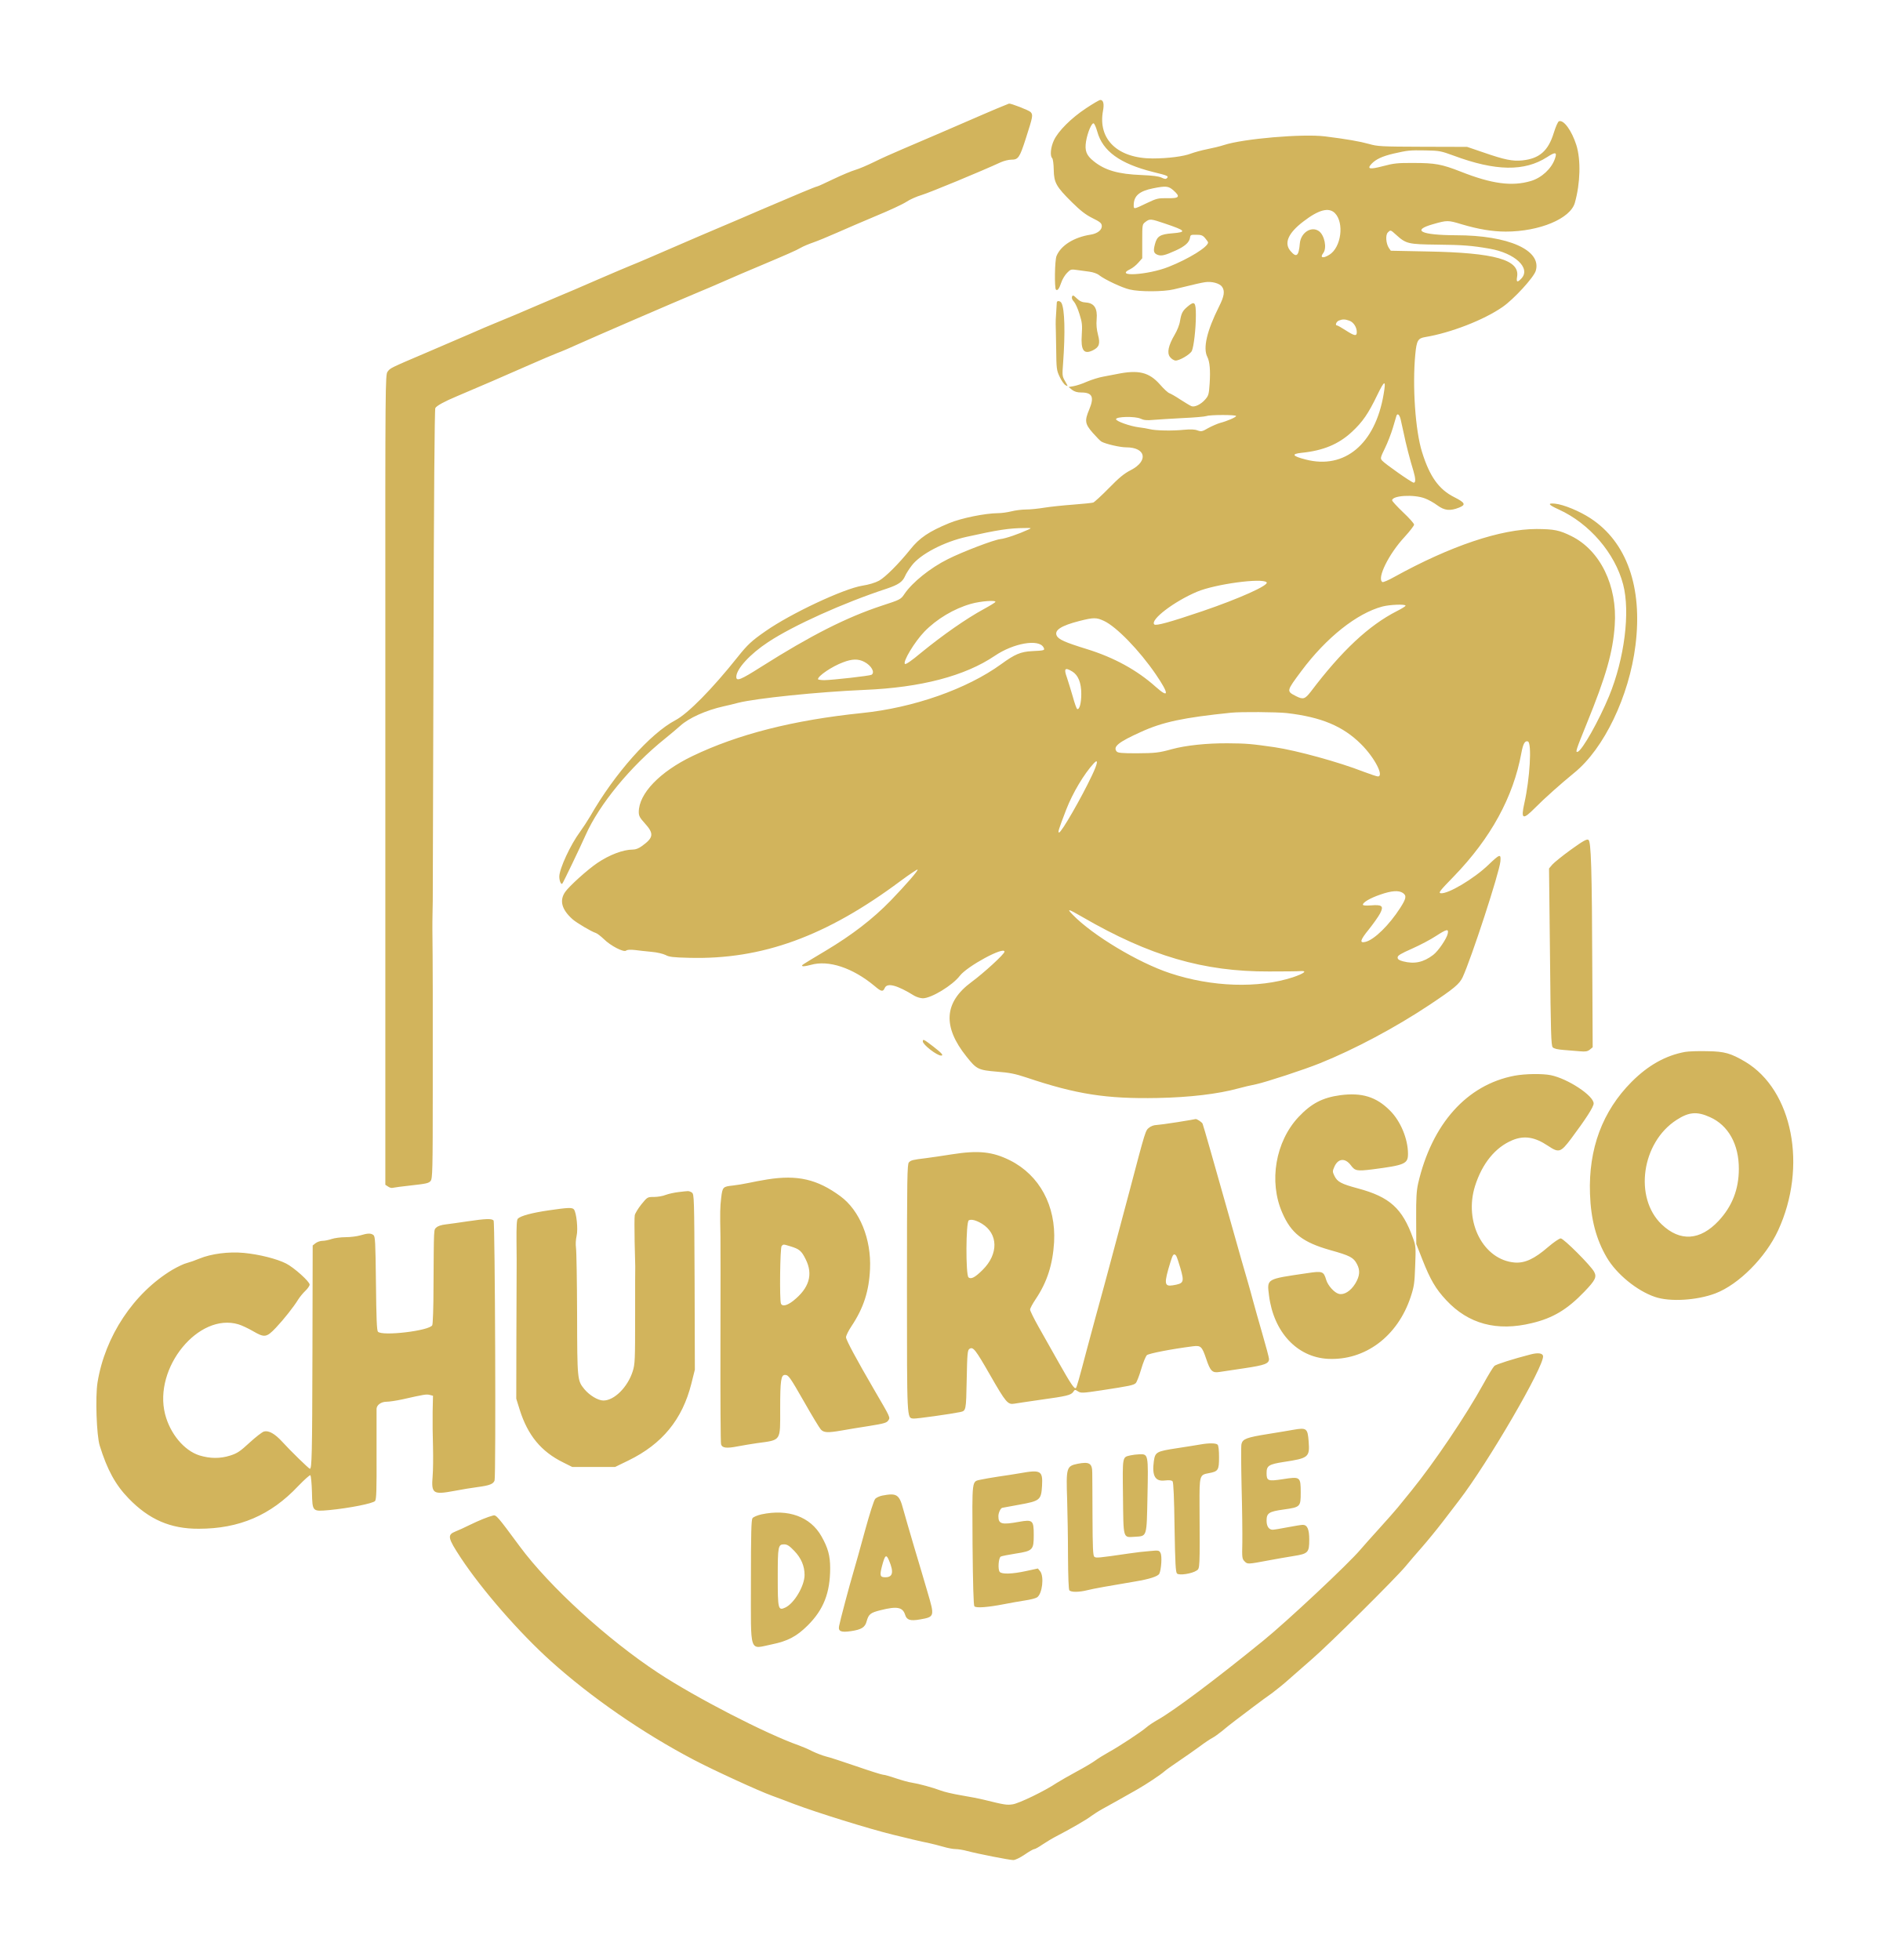
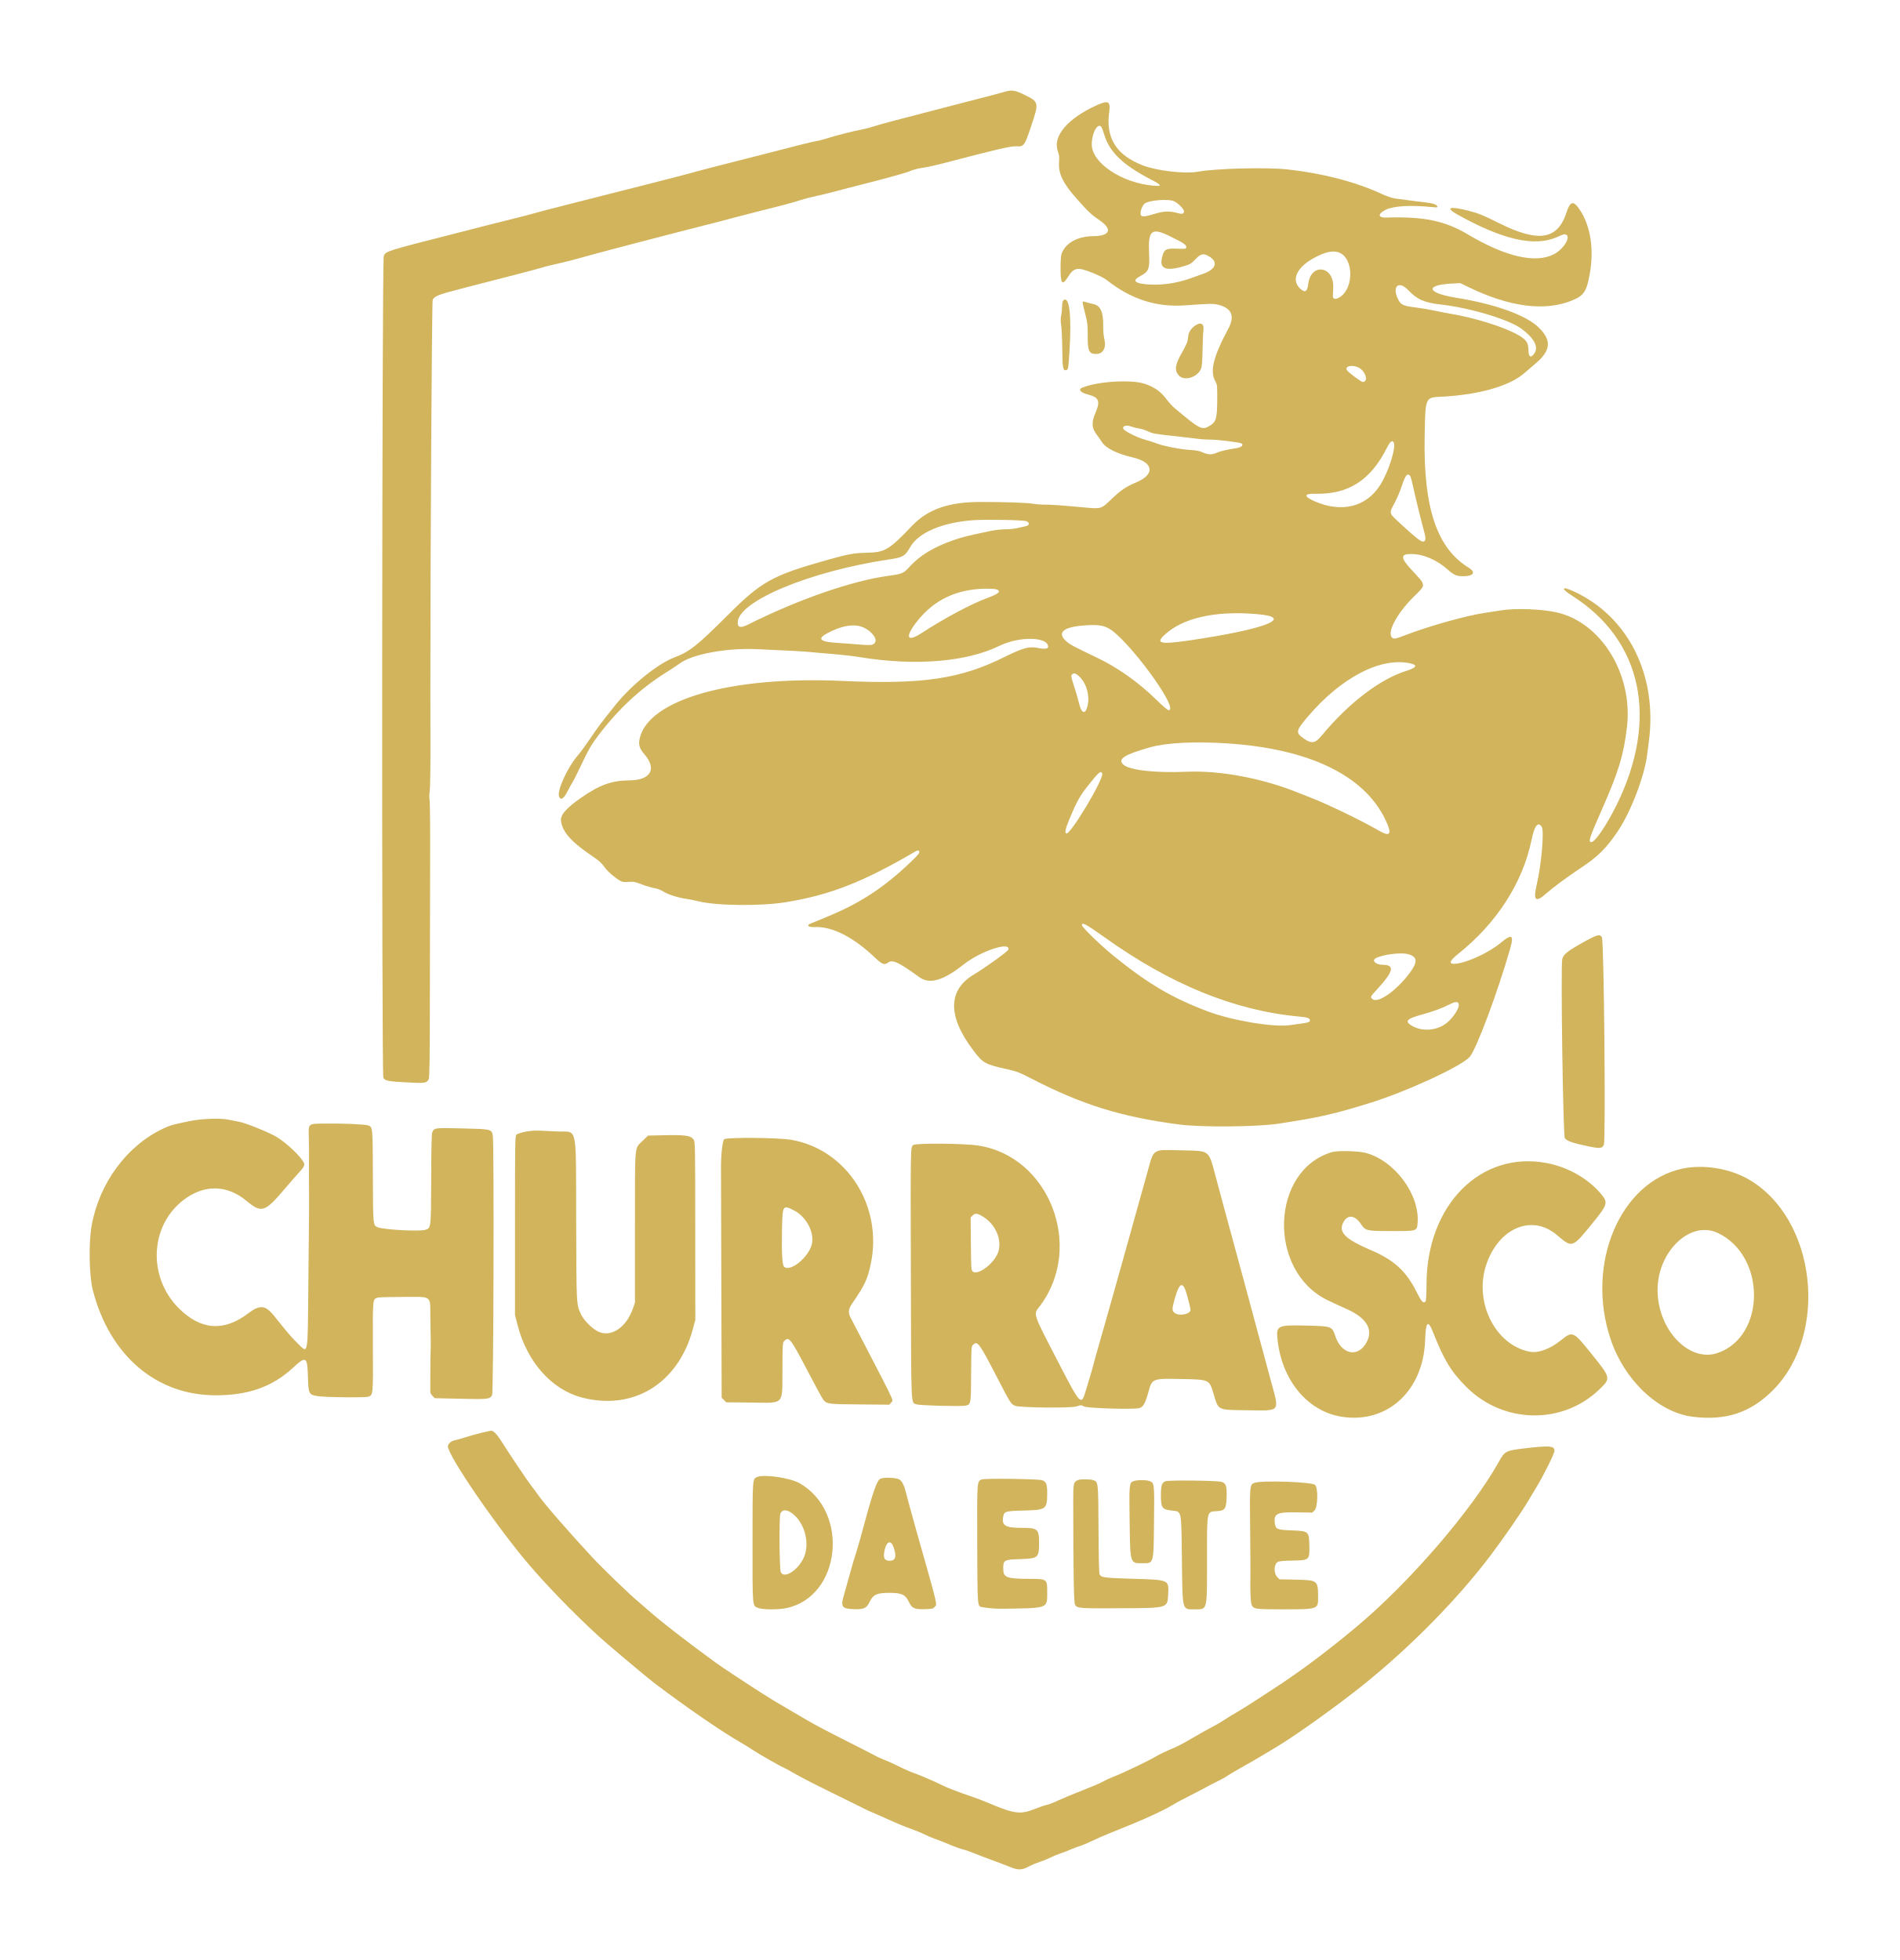
- <svg xmlns="http://www.w3.org/2000/svg" viewBox="488 476 1552 1608" width="1552" height="1608">
+ <svg xmlns="http://www.w3.org/2000/svg" viewBox="742 743 2307 2381" width="2307" height="2381">
  <defs>
    
  </defs>
-   <g transform="translate(0,2552) scale(0.1,-0.1)">
-     <path fill="#D2B45C" d="M13788 19871 c-121 -80 -228 -187 -263 -263 -26 -56 -33 -126 -14 -145 7 -7 12 -49 13 -96 2 -106 20 -138 149 -266 71 -70 112 -102 168 -130 61 -30 75 -41 77 -62 4 -34 -34 -65 -91 -74 -137 -21 -245 -89 -280 -175 -15 -36 -18 -262 -5 -276 12 -12 27 7 43 56 9 28 31 64 48 81 29 30 34 31 81 24 28 -4 75 -10 103 -14 30 -4 65 -16 80 -29 46 -36 188 -103 250 -117 81 -20 278 -19 361 1 185 45 220 53 258 59 54 8 119 -9 139 -38 24 -35 18 -77 -25 -162 -100 -200 -133 -341 -96 -413 20 -40 26 -110 19 -218 -6 -90 -9 -100 -37 -132 -35 -40 -87 -65 -113 -54 -10 4 -50 28 -89 53 -38 26 -80 49 -91 53 -12 4 -47 36 -77 71 -90 102 -177 123 -356 86 -25 -5 -74 -14 -110 -21 -35 -6 -95 -25 -133 -41 -37 -17 -87 -33 -110 -37 l-41 -7 28 -23 c20 -15 42 -22 75 -22 92 0 109 -37 66 -140 -39 -92 -35 -118 29 -191 30 -34 62 -67 71 -72 36 -20 153 -47 203 -47 162 0 185 -111 38 -187 -55 -28 -96 -62 -181 -149 -60 -61 -118 -114 -127 -117 -9 -3 -84 -11 -165 -17 -81 -6 -187 -17 -236 -25 -48 -8 -115 -15 -150 -15 -34 0 -89 -7 -120 -15 -32 -8 -81 -15 -110 -15 -106 -1 -300 -40 -401 -82 -165 -68 -244 -121 -319 -216 -95 -118 -204 -227 -256 -256 -32 -17 -84 -33 -137 -41 -154 -25 -587 -228 -794 -373 -114 -79 -148 -111 -227 -210 -210 -264 -410 -467 -513 -521 -205 -108 -498 -437 -698 -787 -23 -39 -61 -97 -85 -130 -77 -104 -168 -300 -169 -365 0 -36 15 -70 25 -58 8 9 147 299 191 398 112 252 368 564 651 791 44 36 101 83 126 106 70 64 211 127 354 159 33 7 87 20 120 29 145 37 658 90 1035 106 464 19 826 114 1071 280 153 104 361 140 399 69 14 -25 8 -26 -95 -31 -92 -5 -140 -25 -251 -106 -282 -205 -721 -359 -1145 -402 -561 -58 -1014 -173 -1389 -353 -268 -129 -440 -308 -440 -459 0 -31 8 -47 50 -93 76 -84 72 -117 -24 -186 -26 -19 -51 -29 -75 -29 -79 0 -192 -43 -291 -110 -80 -54 -231 -190 -264 -238 -48 -70 -29 -143 60 -223 32 -29 157 -103 191 -113 12 -4 42 -27 66 -50 56 -56 164 -111 183 -95 10 8 33 9 72 5 31 -4 93 -11 137 -15 46 -4 95 -16 115 -26 29 -16 63 -20 194 -23 597 -16 1124 176 1734 631 73 54 136 96 139 93 7 -7 -94 -123 -221 -255 -148 -152 -316 -281 -533 -411 -214 -128 -198 -118 -190 -126 4 -4 34 1 68 10 146 42 344 -24 523 -173 56 -48 69 -50 84 -16 20 44 100 24 242 -64 19 -11 51 -21 70 -21 70 0 244 106 304 185 61 79 366 244 366 197 0 -19 -168 -173 -271 -249 -225 -166 -238 -365 -41 -611 83 -105 97 -111 249 -124 104 -8 150 -17 243 -48 411 -138 656 -176 1075 -168 264 5 497 33 661 78 40 11 107 27 149 35 79 17 395 120 525 173 281 113 617 292 895 477 204 136 246 171 273 227 71 153 301 856 310 951 6 65 -5 61 -97 -27 -119 -115 -334 -243 -393 -234 -20 3 -7 20 108 138 303 313 488 651 554 1012 14 76 29 104 54 95 33 -13 16 -306 -30 -509 -29 -131 -12 -137 89 -35 77 78 212 198 321 287 244 198 450 628 502 1045 60 478 -72 849 -369 1043 -90 59 -221 113 -291 120 -65 6 -55 -9 31 -48 251 -114 461 -358 528 -615 59 -226 11 -608 -115 -915 -84 -203 -220 -445 -258 -458 -21 -7 -14 14 74 231 159 390 215 587 230 807 23 324 -119 615 -356 732 -99 49 -142 57 -285 58 -293 0 -705 -138 -1167 -393 -48 -27 -92 -46 -98 -42 -47 29 51 229 183 371 42 46 77 91 77 100 0 9 -40 54 -90 101 -49 47 -90 91 -90 98 0 40 178 51 269 16 28 -10 74 -36 102 -57 59 -43 104 -48 179 -18 57 23 49 40 -40 85 -126 63 -202 169 -264 368 -56 176 -81 545 -56 805 11 114 22 131 83 141 205 34 478 139 632 246 92 63 257 243 273 297 51 169 -223 292 -654 292 -287 1 -369 40 -188 91 116 33 122 33 234 -1 139 -41 253 -60 362 -60 276 0 531 106 567 237 45 160 50 352 12 473 -38 119 -104 210 -143 195 -8 -3 -27 -46 -42 -95 -46 -149 -118 -211 -258 -226 -80 -8 -145 5 -318 65 l-135 46 -365 1 c-342 1 -370 3 -440 23 -75 21 -184 40 -360 62 -184 23 -672 -19 -830 -71 -30 -10 -92 -25 -138 -34 -46 -9 -106 -26 -133 -36 -58 -23 -189 -40 -313 -40 -287 0 -451 157 -408 390 11 58 3 90 -22 90 -8 0 -61 -31 -118 -69z m93 -190 c44 -161 186 -264 458 -332 123 -30 130 -34 113 -51 -9 -9 -19 -7 -44 5 -23 11 -72 17 -163 21 -191 7 -302 39 -394 114 -60 48 -74 86 -62 162 12 72 46 153 62 148 7 -2 20 -32 30 -67z m2924 -198 c344 -128 581 -131 766 -12 69 45 84 42 64 -14 -28 -81 -109 -156 -197 -182 -155 -46 -321 -24 -578 78 -154 60 -208 70 -385 70 -131 1 -163 -3 -250 -26 -110 -29 -134 -24 -94 19 35 37 87 62 181 84 119 27 130 28 263 26 113 -2 126 -5 230 -43z m-2300 -284 c60 -53 50 -67 -47 -65 -78 1 -88 -1 -172 -41 -104 -50 -106 -51 -106 -18 0 78 45 117 159 140 105 21 126 19 166 -16z m1325 -187 c79 -80 52 -282 -45 -342 -53 -33 -80 -25 -50 14 32 42 10 147 -36 180 -62 43 -147 -12 -156 -99 -9 -107 -28 -122 -77 -64 -55 64 -19 147 106 242 126 97 208 118 258 69z m-1394 -86 c172 -58 182 -70 62 -80 -102 -8 -127 -24 -144 -90 -15 -57 -10 -74 23 -87 31 -11 60 -4 148 36 77 35 111 67 117 105 3 23 7 25 52 24 40 0 53 -5 72 -28 13 -15 24 -31 24 -35 0 -37 -159 -135 -323 -200 -170 -68 -453 -85 -315 -19 19 9 49 33 66 53 l32 36 0 139 c0 138 0 139 26 159 35 27 43 27 160 -13z m1895 -91 c84 -76 99 -79 340 -82 206 -2 284 -8 427 -33 210 -36 342 -160 262 -245 -33 -35 -43 -31 -35 14 24 140 -182 198 -738 208 l-298 6 -16 23 c-24 37 -29 107 -8 127 22 22 22 22 66 -18z m-382 -706 c34 -12 61 -53 61 -94 0 -35 -18 -32 -91 15 -34 22 -66 40 -71 40 -18 0 -7 31 15 40 30 12 49 12 86 -1z m281 -604 c-69 -408 -320 -618 -639 -535 -110 28 -121 46 -34 55 177 18 303 70 412 171 89 82 137 153 209 303 61 126 73 128 52 6z m-1210 -178 c0 -10 -74 -42 -132 -57 -24 -7 -67 -26 -97 -42 -49 -29 -57 -30 -88 -19 -24 9 -57 10 -111 5 -97 -10 -231 -7 -280 5 -20 5 -60 12 -88 15 -73 9 -189 50 -189 67 0 22 157 25 202 4 25 -12 50 -15 101 -10 37 3 146 10 242 15 96 4 185 12 198 17 29 11 242 11 242 0z m1349 -24 c5 -21 17 -74 26 -117 16 -81 52 -221 80 -311 18 -62 19 -95 2 -95 -16 0 -234 153 -259 181 -16 19 -15 24 23 102 22 45 51 120 65 167 14 47 27 91 29 98 8 24 24 12 34 -25z m-3054 -908 c-78 -36 -185 -73 -230 -78 -53 -6 -310 -104 -429 -164 -145 -72 -291 -190 -356 -285 -30 -46 -36 -48 -186 -97 -291 -96 -583 -244 -992 -503 -167 -106 -202 -120 -202 -81 0 64 112 187 261 285 207 137 620 323 974 439 95 32 129 55 150 104 7 17 31 55 54 85 70 93 265 195 451 236 257 57 347 71 475 72 59 1 59 0 30 -13z m1955 -432 c24 -23 -224 -134 -526 -237 -268 -91 -382 -122 -395 -109 -37 37 162 189 352 269 149 62 531 114 569 77z m-2225 -162 c-3 -5 -45 -31 -93 -57 -147 -80 -337 -213 -516 -359 -81 -68 -126 -98 -133 -92 -18 19 79 181 160 265 100 103 241 188 382 228 80 23 211 32 200 15z m3365 -30 c0 -5 -32 -25 -72 -45 -229 -117 -450 -323 -705 -660 -48 -62 -63 -67 -122 -37 -79 41 -80 39 46 208 203 272 453 471 663 527 61 16 190 21 190 7z m-2474 -125 c102 -47 291 -242 425 -438 110 -161 111 -202 1 -104 -155 139 -344 242 -567 311 -178 55 -233 79 -247 111 -20 44 37 81 185 119 118 30 141 30 203 1z m-1966 -336 c58 -30 90 -87 59 -106 -15 -9 -319 -43 -386 -44 -29 0 -53 4 -53 8 0 27 116 105 205 138 75 29 125 30 175 4z m1706 -79 c49 -30 74 -93 74 -184 0 -76 -15 -130 -33 -124 -6 2 -22 48 -37 103 -16 54 -37 124 -48 156 -27 74 -16 85 44 49z m1759 -341 c284 -33 461 -107 610 -255 111 -110 191 -265 138 -265 -9 0 -62 18 -118 39 -202 79 -548 174 -730 201 -189 27 -228 31 -385 32 -170 1 -342 -17 -456 -48 -108 -30 -138 -33 -290 -34 -121 0 -154 3 -164 15 -32 39 15 77 199 160 179 82 350 118 741 158 80 8 371 6 455 -3z m-1599 -515 c-85 -180 -249 -465 -268 -465 -12 0 -6 20 58 187 53 137 147 295 227 381 39 42 32 -1 -17 -103z m2552 -961 c32 -22 28 -45 -22 -123 -90 -140 -212 -260 -284 -278 -52 -13 -45 14 26 101 38 48 80 107 93 132 32 61 17 74 -76 66 -43 -3 -65 -1 -65 6 0 19 61 55 144 83 91 32 151 36 184 13z m-2629 -197 c552 -320 994 -449 1530 -447 124 0 240 1 256 3 64 5 35 -19 -60 -51 -283 -92 -664 -80 -1007 34 -261 86 -635 311 -798 479 -52 53 -40 51 79 -18z m2997 -137 c-8 -40 -78 -143 -119 -174 -80 -61 -154 -77 -247 -53 -34 9 -45 17 -45 32 0 16 25 31 118 72 65 29 153 75 195 103 91 59 107 62 98 20z M13120 19895 c-19 -7 -105 -43 -190 -80 -85 -37 -236 -102 -335 -145 -99 -43 -241 -103 -315 -135 -74 -31 -178 -78 -232 -105 -53 -26 -121 -55 -152 -64 -31 -9 -112 -43 -181 -76 -68 -33 -128 -60 -133 -60 -9 0 -177 -70 -457 -190 -104 -45 -248 -107 -320 -137 -71 -30 -159 -67 -195 -83 -158 -68 -313 -135 -405 -175 -55 -24 -122 -52 -150 -63 -27 -11 -151 -63 -275 -117 -124 -54 -265 -115 -315 -135 -49 -21 -121 -52 -160 -68 -114 -50 -284 -121 -370 -156 -44 -18 -127 -53 -185 -79 -58 -25 -222 -96 -365 -157 -310 -132 -303 -129 -326 -160 -18 -24 -19 -105 -18 -2185 0 -1188 0 -2683 0 -3323 l0 -1162 23 -15 c13 -9 29 -13 37 -10 8 2 77 12 154 20 119 13 143 18 157 36 16 19 18 75 18 767 1 641 0 1050 -3 1297 0 33 0 89 1 125 1 36 1 85 2 110 0 25 3 940 6 2034 3 1271 9 1996 15 2008 10 19 74 54 179 98 129 54 428 183 590 255 91 40 194 84 230 98 36 13 115 47 176 75 105 48 783 341 979 423 50 20 149 63 220 94 72 32 198 86 280 120 239 101 308 131 345 153 19 11 64 30 99 42 35 12 123 48 195 80 72 32 219 95 326 140 107 44 218 96 245 114 28 19 84 44 125 56 62 18 492 196 650 269 25 11 63 21 86 21 57 0 68 16 118 171 59 184 62 196 40 220 -13 14 -162 72 -177 69 -1 -1 -18 -7 -37 -15z M13674 18326 c-4 -11 1 -26 15 -40 12 -13 33 -58 46 -102 22 -69 24 -91 19 -170 -9 -127 16 -164 89 -129 54 26 64 54 44 129 -11 43 -15 82 -11 127 8 89 -20 132 -86 137 -34 2 -53 11 -77 34 -28 27 -33 29 -39 14z M13549 18278 c0 -7 -2 -44 -5 -83 -3 -38 -5 -81 -4 -95 1 -14 2 -104 4 -200 2 -167 3 -177 29 -232 15 -32 37 -63 49 -69 21 -11 20 -10 -4 32 -25 43 -25 47 -17 153 18 247 13 439 -13 489 -10 20 -38 23 -39 5z M14621 18244 c-40 -34 -50 -53 -61 -117 -4 -30 -24 -80 -44 -113 -52 -89 -64 -148 -39 -182 11 -15 31 -28 44 -30 31 -3 121 49 136 79 16 36 33 182 33 292 0 110 -10 121 -69 71z M17766 13789 c-69 -50 -137 -105 -152 -122 l-27 -32 8 -725 c6 -620 9 -727 22 -742 10 -11 38 -18 91 -22 43 -4 103 -8 134 -11 45 -4 61 -1 80 14 l23 19 -3 614 c-3 859 -10 1076 -32 1088 -14 8 -44 -9 -144 -81z M12450 12216 c0 -26 115 -116 150 -116 23 0 6 20 -64 74 -78 60 -86 64 -86 42z M18703 12130 c-159 -29 -302 -109 -438 -245 -240 -241 -355 -550 -342 -919 7 -209 51 -375 138 -523 79 -135 247 -273 395 -323 121 -42 343 -29 496 29 191 73 411 294 514 516 242 524 120 1151 -269 1384 -119 70 -169 85 -312 87 -71 2 -153 -1 -182 -6z m204 -535 c151 -67 238 -224 237 -425 0 -167 -55 -307 -166 -426 -152 -162 -316 -173 -467 -29 -229 219 -165 672 122 857 102 66 168 71 274 23z M17305 11935 c-392 -74 -679 -395 -792 -885 -13 -59 -17 -119 -16 -286 l1 -210 51 -130 c64 -162 108 -238 194 -330 182 -196 416 -259 703 -189 173 41 291 112 431 258 90 94 103 120 80 163 -27 51 -250 274 -274 274 -12 0 -57 -31 -104 -71 -112 -97 -190 -133 -273 -127 -257 21 -419 332 -326 628 59 186 167 318 307 376 97 40 183 26 291 -46 90 -60 104 -56 190 58 121 162 185 261 185 289 0 64 -211 203 -351 232 -70 14 -210 12 -297 -4z M15875 11775 c-147 -20 -238 -68 -343 -179 -189 -202 -245 -529 -134 -784 73 -170 168 -244 394 -308 161 -45 191 -60 219 -114 28 -52 24 -98 -13 -160 -38 -62 -92 -96 -135 -85 -37 9 -90 68 -104 115 -21 70 -30 74 -155 55 -341 -50 -331 -44 -314 -184 38 -299 229 -505 482 -519 305 -16 573 184 680 508 28 85 32 112 37 255 6 150 5 164 -17 225 -88 247 -192 340 -452 410 -138 37 -169 54 -193 102 -16 33 -17 40 -3 71 30 74 90 81 138 16 33 -45 50 -48 173 -33 271 35 295 46 295 128 0 122 -61 269 -148 355 -112 113 -231 149 -407 126z M14540 11554 c-80 -13 -159 -23 -176 -24 -17 0 -43 -9 -57 -21 -31 -24 -29 -18 -161 -519 -26 -96 -62 -231 -80 -300 -19 -69 -51 -188 -71 -265 -43 -163 -67 -248 -129 -475 -25 -91 -56 -208 -70 -260 -66 -251 -83 -310 -90 -317 -12 -12 -42 33 -142 210 -50 89 -123 219 -163 289 -39 69 -71 134 -71 144 0 10 21 49 46 86 94 140 140 285 151 468 16 297 -119 548 -361 670 -144 72 -260 84 -476 50 -69 -11 -163 -25 -210 -31 -115 -14 -126 -17 -144 -35 -14 -14 -16 -124 -16 -1032 0 -1097 -1 -1064 53 -1070 22 -3 310 38 382 53 50 11 50 9 55 266 4 216 7 243 23 253 30 19 48 -4 169 -215 129 -225 145 -244 198 -235 19 3 116 18 215 32 217 30 250 38 269 65 13 20 15 20 39 4 24 -15 36 -15 194 9 230 35 263 42 280 59 8 8 28 59 44 113 16 55 37 106 47 116 15 14 199 50 378 73 65 8 74 -1 109 -104 33 -99 50 -116 107 -107 24 4 117 18 207 31 168 25 201 38 201 76 0 10 -25 105 -56 211 -31 106 -64 226 -75 266 -10 40 -30 109 -43 155 -14 45 -75 260 -136 477 -148 524 -227 801 -235 821 -5 13 -50 42 -58 38 -1 -1 -67 -12 -147 -25z m-1604 -834 c133 -83 136 -248 5 -378 -62 -62 -95 -79 -116 -62 -24 20 -22 455 2 468 20 12 61 1 109 -28z m1592 -262 c5 -7 21 -53 35 -102 33 -116 29 -126 -63 -141 -70 -11 -73 15 -18 193 19 63 28 72 46 50z M11175 11084 c-49 -8 -119 -21 -155 -29 -36 -8 -93 -17 -126 -21 -84 -9 -87 -11 -98 -101 -9 -73 -10 -123 -6 -318 1 -44 1 -441 0 -882 -1 -441 1 -811 5 -822 9 -31 45 -35 137 -17 46 9 116 20 156 26 204 28 192 11 192 286 0 229 7 274 39 274 29 0 39 -14 157 -220 64 -113 126 -215 137 -227 24 -27 57 -29 171 -9 45 8 146 25 225 37 124 20 145 26 158 46 17 25 19 20 -117 253 -142 244 -230 407 -230 429 0 13 20 54 45 91 99 149 144 287 152 470 11 246 -85 480 -243 596 -190 140 -353 177 -599 138z m189 -549 c73 -22 91 -37 125 -106 63 -125 29 -237 -102 -341 -51 -40 -91 -49 -101 -22 -12 31 -7 459 6 472 15 15 13 15 72 -3z M10445 10980 c-33 -4 -80 -14 -104 -23 -24 -10 -67 -17 -97 -17 -53 0 -53 0 -103 -61 -27 -34 -51 -74 -54 -89 -3 -15 -3 -112 -1 -216 3 -104 5 -196 5 -204 -1 -8 -1 -191 -1 -406 0 -365 -1 -395 -20 -455 -41 -129 -151 -239 -240 -239 -44 0 -114 42 -157 94 -57 70 -58 76 -59 616 -1 272 -5 516 -9 542 -4 29 -2 67 5 99 13 54 -1 190 -22 217 -14 17 -51 15 -208 -8 -137 -20 -229 -45 -252 -68 -9 -9 -12 -58 -11 -190 1 -97 2 -202 1 -232 0 -30 -1 -280 -2 -555 l-1 -500 28 -90 c66 -210 176 -344 357 -433 l74 -37 176 0 176 0 109 53 c277 135 442 336 516 629 l29 116 -2 719 c-3 699 -4 720 -22 734 -11 8 -27 13 -35 12 -9 0 -43 -4 -76 -8z M8715 10740 c-66 -10 -146 -21 -178 -25 -37 -4 -66 -14 -78 -26 -21 -21 -20 12 -23 -494 0 -159 -5 -298 -10 -307 -22 -46 -414 -92 -446 -53 -9 11 -13 112 -16 397 -4 346 -6 384 -21 396 -22 16 -47 15 -107 -3 -27 -8 -82 -15 -121 -15 -40 0 -92 -7 -115 -15 -23 -8 -57 -15 -75 -15 -18 0 -43 -9 -56 -19 l-24 -19 -2 -883 c-2 -842 -5 -949 -21 -949 -9 1 -162 150 -228 223 -59 64 -109 93 -148 83 -15 -4 -68 -45 -118 -91 -79 -73 -102 -88 -158 -106 -84 -27 -167 -26 -255 1 -125 40 -240 178 -281 339 -96 380 275 834 602 736 27 -8 80 -33 118 -55 96 -56 112 -54 190 28 65 69 145 170 183 232 12 19 38 51 57 69 20 19 36 42 36 52 0 25 -128 140 -193 173 -77 39 -221 75 -346 87 -125 12 -269 -7 -366 -47 -33 -14 -79 -30 -102 -36 -23 -5 -77 -31 -120 -56 -317 -191 -552 -546 -613 -924 -19 -117 -8 -435 18 -518 61 -197 129 -322 237 -433 167 -173 343 -250 575 -249 332 0 590 110 816 350 51 53 96 93 100 89 5 -5 11 -67 13 -138 4 -162 2 -160 141 -148 166 16 362 55 377 75 11 15 13 93 12 379 0 198 0 368 0 378 2 31 38 57 82 57 22 0 82 9 132 20 177 40 195 43 222 36 l27 -7 -3 -132 c-1 -73 0 -202 3 -287 2 -85 1 -193 -3 -240 -12 -144 3 -154 175 -122 61 12 148 26 194 32 98 13 129 25 139 54 12 37 4 2118 -8 2133 -15 17 -66 15 -214 -7z M17435 9648 c-140 -36 -282 -81 -296 -94 -10 -9 -50 -74 -90 -147 -145 -263 -403 -645 -591 -877 -46 -56 -96 -119 -113 -139 -16 -20 -84 -97 -150 -170 -66 -73 -136 -151 -155 -174 -98 -116 -600 -587 -797 -747 -392 -319 -732 -574 -867 -650 -32 -18 -73 -45 -90 -60 -43 -38 -227 -159 -311 -205 -38 -21 -88 -52 -111 -69 -23 -17 -92 -58 -154 -91 -61 -33 -134 -75 -161 -92 -96 -65 -313 -170 -363 -176 -47 -7 -66 -4 -236 38 -36 9 -119 25 -185 36 -66 11 -143 29 -170 40 -64 24 -177 55 -235 64 -25 3 -84 20 -132 36 -47 16 -94 29 -104 29 -10 0 -108 31 -218 69 -111 38 -223 75 -251 81 -27 7 -77 26 -110 42 -33 17 -82 38 -110 48 -271 95 -848 393 -1155 595 -418 275 -893 709 -1137 1039 -179 243 -193 259 -217 253 -43 -11 -113 -39 -191 -77 -44 -22 -97 -46 -118 -54 -70 -28 -65 -52 44 -218 175 -264 480 -614 739 -847 329 -296 751 -588 1170 -808 157 -83 538 -258 645 -296 39 -14 118 -44 178 -67 188 -71 616 -204 812 -252 44 -10 118 -29 165 -40 47 -11 108 -25 135 -30 28 -6 78 -19 113 -29 34 -10 79 -19 100 -19 21 0 65 -7 97 -16 87 -23 345 -74 377 -74 17 0 55 19 94 45 36 25 71 45 79 45 7 0 37 17 66 37 30 20 81 51 114 68 112 58 250 137 285 165 19 14 62 42 95 60 64 35 166 92 280 157 76 43 198 124 230 153 11 10 63 47 115 82 52 35 129 89 170 119 41 31 89 63 107 72 17 9 51 34 76 54 24 21 75 61 113 90 38 29 106 80 152 115 46 35 113 84 149 109 35 26 99 78 141 116 43 38 127 112 187 164 129 110 688 665 766 760 30 36 89 106 133 155 43 49 120 143 170 208 50 65 110 144 134 175 238 309 701 1105 690 1186 -4 24 -42 29 -103 13z M15490 9030 c-25 -5 -119 -20 -210 -35 -175 -28 -206 -40 -216 -82 -4 -14 -3 -173 1 -352 5 -179 7 -385 6 -458 -3 -123 -2 -132 19 -153 24 -24 24 -24 205 10 55 10 143 26 195 34 121 19 130 28 130 135 0 85 -16 121 -53 121 -12 0 -68 -9 -125 -20 -56 -11 -111 -20 -122 -20 -31 0 -50 28 -50 74 0 63 19 75 141 92 136 19 139 22 139 139 0 130 -4 132 -145 110 -124 -19 -135 -15 -135 50 0 60 18 72 141 91 204 31 214 39 204 169 -8 107 -17 114 -125 95z M14730 8910 c-25 -5 -112 -18 -194 -31 -170 -26 -180 -31 -191 -108 -16 -119 11 -167 91 -157 37 4 55 2 63 -7 7 -9 13 -136 16 -378 5 -294 9 -367 20 -378 17 -18 122 -2 161 24 27 17 27 11 24 537 -1 245 0 248 76 262 77 14 84 25 84 129 0 59 -4 97 -12 105 -13 13 -69 14 -138 2z M14153 8820 c-67 -16 -65 -2 -61 -335 4 -354 -1 -339 95 -333 104 7 99 -10 106 336 7 342 7 343 -66 341 -23 -1 -57 -5 -74 -9z M13720 8751 c-92 -19 -95 -31 -86 -295 3 -105 7 -312 7 -461 1 -170 5 -275 11 -282 14 -17 80 -16 148 1 52 13 175 35 390 71 120 20 188 42 200 64 16 32 24 146 10 170 -11 22 -16 23 -88 16 -43 -3 -120 -12 -172 -20 -252 -37 -269 -38 -283 -27 -11 9 -14 74 -15 324 -1 172 -1 336 -2 365 0 78 -24 93 -120 74z M13250 8674 c-41 -7 -122 -20 -180 -28 -58 -9 -123 -20 -144 -25 -76 -18 -71 16 -68 -534 3 -327 8 -496 15 -505 13 -16 109 -9 247 18 52 10 129 24 170 30 41 6 85 17 97 25 43 28 60 172 25 215 l-18 22 -97 -21 c-114 -25 -199 -27 -216 -7 -17 20 -10 117 9 126 8 4 62 15 120 24 143 22 150 30 150 153 0 120 -8 128 -120 108 -143 -26 -170 -19 -170 46 0 29 19 68 33 69 1 0 62 11 136 25 173 31 182 39 189 155 7 124 -10 134 -178 104z M12117 8490 c-21 -4 -47 -16 -57 -26 -11 -12 -44 -115 -85 -264 -37 -135 -79 -288 -95 -340 -30 -100 -109 -397 -117 -441 -8 -43 16 -53 98 -41 86 13 115 31 128 80 17 60 31 71 115 92 135 34 181 25 201 -38 13 -43 42 -52 122 -38 120 21 121 24 62 223 -22 76 -71 242 -109 368 -38 127 -78 268 -91 314 -32 121 -53 134 -172 111z m57 -535 c39 -93 30 -135 -31 -135 -44 0 -48 13 -28 91 25 94 35 102 59 44z M11126 8336 c-34 -8 -65 -21 -73 -31 -10 -15 -13 -116 -13 -520 0 -608 -18 -554 174 -515 127 26 202 65 292 155 130 129 184 268 184 470 0 102 -18 167 -72 262 -91 160 -272 226 -492 179z m270 -300 c56 -58 84 -124 84 -197 0 -89 -84 -232 -157 -267 -60 -28 -63 -16 -63 251 0 251 3 267 52 267 25 0 43 -11 84 -54z" />
+   <g transform="translate(0,3828) scale(0.1,-0.1)">
+     <path fill="#D2B45C" d="M19620 29734 c-25 -8 -218 -59 -430 -113 -885 -229 -1089 -283 -1160 -307 -41 -14 -111 -32 -155 -40 -86 -15 -302 -70 -425 -109 -41 -13 -95 -27 -120 -30 -46 -7 -173 -39 -680 -170 -162 -42 -418 -107 -568 -145 -151 -39 -277 -72 -281 -75 -4 -2 -223 -59 -487 -126 -263 -66 -526 -133 -584 -148 -58 -15 -215 -55 -350 -89 -135 -34 -285 -73 -335 -86 -49 -14 -139 -38 -200 -54 -60 -17 -157 -41 -215 -55 -58 -14 -213 -53 -345 -87 -132 -34 -307 -79 -390 -100 -784 -200 -788 -201 -814 -260 -22 -51 -27 -9939 -5 -9982 20 -38 55 -45 287 -57 217 -12 240 -9 264 39 10 20 13 228 14 955 0 512 2 1256 3 1655 2 399 -1 749 -6 777 -6 33 -5 74 1 110 6 36 10 274 9 613 0 305 -1 587 -1 625 -1 1513 18 4706 28 4731 19 46 69 66 350 138 562 144 923 238 980 256 33 11 122 33 197 49 76 17 190 46 255 65 166 48 956 255 1553 407 107 27 254 65 325 85 72 19 202 53 290 75 291 72 429 109 520 139 50 16 135 38 190 49 55 12 150 34 210 51 61 16 278 73 484 125 206 53 405 109 442 126 42 18 100 33 151 40 46 5 178 35 293 65 592 156 788 202 850 197 90 -7 100 6 179 245 97 289 96 294 -85 382 -112 55 -155 61 -239 34z M20737 29570 c-351 -160 -532 -374 -470 -554 18 -49 21 -75 16 -133 -11 -139 46 -259 213 -446 142 -160 178 -194 280 -264 161 -110 126 -191 -81 -192 -189 -2 -333 -83 -382 -214 -6 -18 -12 -90 -12 -164 -1 -200 20 -229 89 -119 75 118 115 125 298 52 72 -28 143 -64 170 -85 302 -239 607 -336 964 -310 303 22 336 23 405 4 154 -42 192 -138 113 -285 -184 -343 -227 -518 -160 -640 24 -44 25 -50 24 -237 -2 -216 -15 -259 -87 -303 -98 -60 -120 -49 -435 216 -24 20 -69 70 -99 110 -66 88 -142 142 -258 181 -161 56 -582 30 -762 -47 -53 -22 -16 -62 79 -85 123 -31 143 -80 87 -210 -55 -129 -52 -192 14 -279 23 -31 51 -70 62 -88 45 -72 187 -143 377 -186 250 -58 269 -205 40 -301 -128 -54 -190 -96 -306 -208 -120 -116 -123 -116 -320 -98 -278 26 -410 35 -492 35 -45 0 -106 5 -135 10 -63 13 -359 23 -649 22 -376 0 -631 -89 -820 -287 -284 -298 -332 -326 -560 -330 -149 -3 -219 -16 -485 -91 -656 -185 -788 -258 -1199 -670 -367 -366 -461 -441 -642 -509 -202 -76 -518 -330 -717 -576 -165 -206 -213 -269 -306 -407 -55 -81 -122 -173 -149 -204 -126 -143 -259 -432 -232 -503 21 -54 58 -29 110 75 18 36 40 76 50 90 10 14 53 99 96 190 104 218 134 271 218 382 243 322 515 575 831 772 61 38 133 86 160 106 154 114 571 191 940 174 442 -20 559 -26 690 -39 83 -8 211 -19 285 -25 74 -6 203 -21 285 -35 669 -107 1284 -56 1685 140 243 118 590 111 590 -12 0 -26 -42 -31 -130 -13 -102 20 -177 -1 -395 -109 -543 -270 -997 -337 -1975 -293 -1350 62 -2356 -225 -2461 -700 -16 -76 -3 -120 57 -190 156 -181 78 -316 -183 -318 -211 -1 -360 -54 -582 -209 -188 -131 -258 -212 -247 -287 18 -135 133 -260 401 -439 58 -39 94 -72 125 -116 43 -58 114 -121 189 -167 28 -17 45 -19 105 -15 64 4 80 1 162 -31 50 -19 118 -39 151 -45 37 -6 78 -21 109 -41 57 -36 178 -75 284 -90 41 -7 109 -20 150 -30 218 -54 756 -59 1060 -9 538 89 932 244 1567 615 24 14 35 16 43 8 18 -18 1 -41 -99 -136 -330 -315 -616 -501 -1021 -667 -96 -40 -185 -76 -198 -82 -53 -21 -22 -44 55 -41 211 10 474 -125 734 -375 81 -77 112 -89 153 -58 56 42 125 10 384 -177 122 -88 289 -40 531 152 209 167 581 290 547 182 -7 -21 -291 -226 -414 -298 -321 -188 -325 -509 -12 -922 119 -158 142 -171 410 -230 122 -28 151 -39 290 -111 624 -322 1092 -468 1800 -561 275 -36 947 -30 1210 10 500 77 653 111 1095 247 446 137 1108 441 1223 561 79 82 347 800 497 1329 44 157 15 171 -120 58 -137 -115 -399 -237 -541 -252 -93 -10 -85 30 24 117 469 374 785 863 893 1384 36 176 79 231 125 161 31 -48 -5 -464 -62 -703 -45 -193 -14 -222 116 -106 80 71 260 205 412 305 215 141 319 245 461 457 154 230 319 662 351 913 3 24 13 100 22 168 108 809 -250 1524 -914 1828 -147 67 -158 35 -19 -53 854 -541 1057 -1498 541 -2544 -120 -243 -261 -450 -306 -450 -41 0 -25 50 132 405 201 456 261 656 301 998 72 634 -310 1260 -846 1386 -181 42 -501 55 -679 27 -50 -8 -140 -22 -201 -31 -216 -31 -664 -156 -948 -264 -139 -54 -159 -57 -181 -35 -62 62 61 293 261 491 158 155 159 135 -24 332 -133 143 -135 191 -8 191 153 0 318 -71 453 -193 68 -61 105 -77 180 -77 131 0 162 47 68 105 -384 237 -547 723 -533 1584 9 493 4 482 209 492 447 23 814 127 996 281 34 29 100 86 147 126 182 156 192 279 33 434 -154 150 -526 284 -1008 362 -347 57 -378 152 -55 171 l110 6 85 -41 c508 -250 943 -307 1276 -169 143 60 174 107 213 324 53 302 9 582 -123 779 -76 113 -115 104 -160 -35 -108 -333 -340 -369 -821 -129 -184 92 -241 116 -350 145 -246 65 -312 47 -152 -42 546 -305 931 -393 1204 -275 91 40 95 41 116 30 58 -30 -37 -179 -151 -237 -224 -114 -584 -31 -1042 240 -282 168 -534 220 -994 206 -102 -3 -105 45 -5 95 93 47 306 59 568 32 52 -5 63 -4 59 7 -7 23 -54 40 -136 49 -81 9 -274 34 -380 49 -38 6 -102 28 -160 55 -315 146 -714 250 -1137 297 -255 29 -883 13 -1097 -27 -152 -29 -499 11 -668 77 -321 124 -452 332 -408 647 18 133 -9 148 -155 82z m60 -262 c6 -7 22 -51 36 -98 63 -205 224 -361 546 -530 156 -81 164 -95 51 -86 -387 34 -750 277 -750 502 0 138 73 269 117 212z m885 -904 c52 -27 118 -94 118 -121 0 -33 -22 -38 -91 -18 -85 23 -159 20 -259 -11 -131 -40 -168 -42 -176 -10 -8 32 18 106 46 131 48 43 296 63 362 29z m-54 -423 c169 -83 204 -107 200 -134 -3 -21 -6 -22 -113 -18 -137 4 -154 -6 -180 -101 -39 -146 47 -179 279 -107 60 18 78 29 126 80 66 69 96 75 165 34 117 -68 83 -159 -80 -214 -33 -11 -91 -32 -129 -46 -182 -69 -393 -97 -570 -77 -133 15 -152 49 -55 99 103 55 114 85 105 284 -12 273 32 308 252 200z m2072 -206 c157 -81 161 -411 6 -526 -59 -43 -102 -38 -98 11 2 19 4 67 5 105 5 257 -272 291 -303 38 -12 -94 -36 -112 -90 -67 -131 111 -50 278 195 399 127 63 216 76 285 40z m824 -450 c107 -113 195 -152 401 -175 353 -40 824 -182 975 -294 153 -114 209 -220 157 -297 -41 -62 -72 -49 -73 31 -1 98 -23 131 -124 190 -167 97 -531 211 -830 260 -41 7 -122 23 -180 35 -58 13 -163 31 -235 40 -153 19 -181 32 -214 99 -78 157 7 234 123 111z m-603 -940 c87 -45 124 -175 49 -175 -18 0 -179 120 -192 144 -27 49 68 69 143 31z m-2754 -719 c21 -8 59 -17 86 -21 26 -3 76 -19 110 -35 63 -29 68 -30 387 -65 74 -8 167 -19 205 -24 39 -6 108 -11 155 -11 47 0 134 -7 195 -15 60 -9 129 -18 153 -21 81 -10 64 -56 -26 -69 -97 -14 -193 -36 -234 -55 -57 -26 -105 -25 -169 4 -40 18 -80 26 -156 30 -123 8 -316 46 -407 80 -36 14 -100 34 -143 46 -96 26 -256 108 -261 134 -7 36 41 46 105 22z m3179 -188 c35 -57 -59 -357 -164 -522 -168 -264 -464 -338 -790 -198 -139 60 -139 97 0 94 402 -11 675 163 871 555 40 78 65 100 83 71z m202 -411 c6 -7 23 -69 37 -138 23 -108 96 -404 140 -568 24 -89 -9 -116 -77 -63 -92 70 -316 276 -327 298 -17 39 -15 49 39 148 27 50 66 141 85 201 45 136 69 164 103 122z m-4660 -549 c42 -21 36 -51 -13 -61 -22 -5 -68 -15 -102 -23 -34 -8 -99 -14 -145 -14 -46 0 -123 -9 -173 -19 -283 -60 -346 -75 -452 -112 -238 -82 -409 -185 -535 -323 -76 -83 -86 -87 -258 -111 -444 -61 -1093 -286 -1702 -591 -92 -46 -128 -39 -128 24 1 258 883 625 1845 767 161 24 188 40 250 149 101 177 390 300 770 327 166 11 610 2 643 -13z m-364 -828 c59 -22 26 -54 -104 -101 -196 -71 -529 -248 -809 -431 -180 -117 -204 -47 -50 147 207 261 479 389 836 394 56 0 113 -3 127 -9z m3161 -300 c438 -37 157 -165 -645 -293 -510 -82 -598 -76 -482 35 222 211 617 301 1127 258z m-4770 -166 c91 -43 159 -130 135 -174 -20 -38 -44 -42 -178 -31 -70 6 -196 16 -280 21 -241 15 -260 57 -67 146 157 73 290 86 390 38z m2966 -5 c229 -120 859 -974 736 -997 -12 -2 -64 41 -155 130 -217 212 -469 390 -719 509 -288 137 -332 161 -377 203 -106 98 -35 166 198 186 165 15 245 7 317 -31z m3673 -429 c88 -20 69 -51 -54 -90 -319 -99 -704 -394 -1029 -788 -76 -92 -122 -100 -215 -34 -102 71 -98 93 42 259 408 483 896 737 1256 653z m-4018 -166 c82 -81 122 -230 93 -348 -26 -110 -73 -97 -103 28 -9 41 -35 130 -57 197 -43 136 -44 140 -27 157 22 22 48 13 94 -34z m1779 -804 c997 -63 1670 -385 1929 -923 88 -181 65 -220 -79 -136 -202 118 -629 324 -835 403 -52 20 -115 45 -140 55 -429 175 -948 273 -1353 256 -388 -17 -701 19 -774 87 -72 67 13 122 327 210 196 55 535 73 925 48z m-1508 -366 c24 -62 -392 -757 -437 -729 -19 12 -10 56 36 168 85 206 129 288 220 402 137 174 165 199 181 159z m17 -1982 c810 -581 1587 -898 2374 -971 102 -9 132 -20 132 -47 0 -24 -17 -28 -248 -58 -204 -27 -703 58 -997 169 -437 166 -719 333 -1140 673 -156 127 -385 349 -385 374 0 39 50 12 264 -140z m3698 -213 c110 -30 119 -88 33 -210 -163 -228 -403 -399 -469 -333 -24 23 -22 28 56 112 205 221 224 302 70 302 -83 0 -135 52 -82 80 84 45 307 73 392 49z m616 -611 c7 -55 -91 -193 -175 -245 -129 -82 -298 -82 -415 -1 -66 45 -31 76 142 123 145 40 247 78 338 125 70 36 106 36 110 -2z M20332 27198 c-7 -7 -12 -38 -12 -70 0 -31 -5 -80 -11 -109 -8 -38 -8 -71 0 -123 6 -39 12 -170 13 -290 2 -232 9 -267 53 -250 20 8 21 18 34 219 29 448 -2 698 -77 623z M20570 27174 c0 -11 14 -73 31 -139 28 -108 31 -134 30 -262 -2 -186 15 -223 103 -223 84 0 125 76 99 181 -10 42 -15 104 -14 177 1 153 -36 231 -118 248 -33 6 -99 24 -117 31 -9 3 -14 -2 -14 -13z M21945 26901 c-45 -27 -83 -77 -90 -116 -3 -19 -8 -52 -11 -72 -3 -21 -32 -83 -64 -139 -88 -152 -99 -219 -44 -283 63 -75 226 -28 271 79 11 25 16 86 19 228 2 107 6 214 10 237 11 78 -27 106 -91 66z M26635 19395 c-182 -102 -230 -142 -241 -200 -19 -104 10 -2143 32 -2172 25 -34 98 -60 283 -98 146 -30 173 -28 191 21 24 63 1 2481 -24 2519 -27 41 -59 32 -241 -70z M9735 17233 c-218 -44 -245 -52 -331 -92 -441 -207 -775 -658 -870 -1173 -39 -214 -32 -615 14 -793 204 -791 770 -1275 1491 -1275 399 0 689 103 939 334 160 148 175 139 182 -109 6 -212 10 -219 126 -236 93 -14 572 -19 607 -6 59 20 59 17 56 606 -2 592 -4 578 59 598 15 4 154 8 309 8 363 0 326 29 330 -263 2 -119 4 -244 5 -277 1 -33 0 -94 -2 -135 -2 -41 -3 -149 -3 -240 0 -91 -1 -186 -1 -212 -1 -39 4 -53 27 -75 l27 -28 308 -7 c340 -8 362 -6 389 45 18 32 25 3080 8 3157 -16 73 -22 74 -368 82 -341 9 -346 8 -368 -50 -7 -17 -11 -222 -12 -567 -2 -605 -1 -591 -72 -615 -67 -22 -500 1 -577 31 -58 23 -58 25 -59 625 -2 594 -2 591 -56 612 -36 14 -311 26 -523 23 -216 -3 -204 9 -199 -188 2 -81 3 -175 2 -208 -1 -33 -1 -197 0 -365 1 -168 1 -339 0 -380 0 -41 -4 -408 -8 -815 -8 -887 0 -840 -127 -717 -39 37 -113 119 -164 182 -51 63 -110 136 -131 162 -103 125 -167 130 -309 23 -294 -224 -574 -204 -840 60 -398 395 -350 1050 99 1349 237 158 495 144 717 -39 191 -157 223 -147 483 160 56 65 127 147 158 181 72 78 78 95 46 142 -67 100 -242 254 -352 310 -136 68 -349 152 -427 166 -46 9 -103 20 -128 25 -89 20 -324 11 -455 -16z M13797 17101 c-49 -10 -96 -25 -105 -35 -16 -15 -17 -96 -17 -1104 l0 -1087 32 -125 c115 -443 410 -777 773 -875 628 -168 1175 165 1354 825 l31 115 -1 1083 c0 1071 -1 1083 -21 1110 -37 50 -102 58 -410 50 l-142 -3 -62 -60 c-106 -104 -97 -8 -97 -1055 l0 -915 -26 -74 c-81 -230 -267 -352 -422 -276 -75 37 -173 135 -207 208 -57 118 -56 102 -59 1147 -4 1186 22 1064 -228 1075 -74 3 -173 7 -220 10 -57 2 -114 -2 -173 -14z M16215 17010 c-21 -24 -40 -198 -38 -365 0 -55 2 -702 4 -1437 l4 -1338 28 -27 27 -28 288 -3 c429 -5 392 -43 395 403 2 318 2 325 24 346 56 56 73 34 285 -371 93 -179 179 -336 191 -349 43 -47 60 -49 441 -52 l358 -3 19 23 c31 39 64 -35 -301 671 -90 173 -174 335 -187 359 -34 65 -30 108 14 172 157 228 189 295 229 485 149 702 -288 1387 -961 1507 -156 28 -796 33 -820 7z m845 -862 c150 -75 252 -263 221 -409 -35 -160 -266 -349 -339 -276 -22 23 -30 177 -24 465 6 280 10 286 142 220z M18512 16940 c-34 -32 -33 13 -29 -1571 4 -1670 -1 -1553 69 -1579 37 -14 532 -27 593 -16 68 13 68 18 70 388 2 322 2 330 23 351 54 54 74 26 296 -403 158 -306 164 -316 214 -337 58 -24 672 -31 746 -8 56 18 58 18 94 -1 43 -22 605 -38 672 -19 45 13 70 58 106 187 47 173 45 173 398 166 349 -7 343 -5 396 -182 62 -204 38 -193 421 -198 399 -4 380 -30 273 364 -37 134 -88 324 -114 423 -26 99 -64 239 -84 310 -19 72 -55 204 -79 295 -39 145 -100 371 -277 1020 -26 96 -75 279 -109 405 -97 359 -62 331 -433 341 -345 9 -322 24 -398 -252 -73 -264 -212 -762 -265 -949 -20 -71 -97 -346 -171 -610 -75 -264 -151 -532 -169 -595 -19 -63 -41 -144 -50 -180 -9 -36 -29 -108 -45 -160 -16 -52 -41 -134 -55 -182 -51 -175 -66 -160 -307 307 -351 679 -331 618 -243 736 534 717 108 1813 -755 1943 -177 27 -761 31 -788 6z m851 -872 c148 -93 226 -272 184 -419 -40 -137 -243 -297 -312 -246 -19 15 -20 29 -23 336 l-3 321 25 25 c31 31 58 27 129 -17z m2452 -882 c14 -33 65 -226 65 -246 0 -55 -138 -83 -194 -39 -33 26 -33 48 3 175 48 172 87 205 126 110z M23604 16856 c-754 -215 -795 -1446 -59 -1801 61 -29 164 -77 229 -106 260 -115 339 -269 225 -436 -107 -155 -288 -105 -359 101 -43 126 -40 125 -358 133 -340 8 -362 -1 -347 -156 48 -501 361 -884 778 -951 554 -89 994 312 1016 927 8 233 34 257 99 92 131 -332 219 -476 404 -660 450 -448 1168 -459 1616 -25 139 134 137 138 -102 434 -220 273 -225 275 -368 160 -133 -107 -277 -159 -382 -138 -416 82 -676 604 -525 1055 150 447 552 619 855 365 197 -166 183 -171 463 174 148 183 159 219 92 303 -157 197 -406 343 -674 394 -801 153 -1458 -507 -1461 -1468 -1 -137 -5 -206 -12 -213 -28 -28 -49 -4 -109 116 -126 253 -274 388 -560 510 -308 132 -391 216 -330 334 51 99 140 91 214 -19 57 -84 63 -85 378 -86 309 0 303 -2 311 103 25 345 -282 756 -633 847 -87 23 -335 29 -401 11z M27855 16654 c-758 -161 -1178 -1155 -875 -2067 168 -505 582 -896 1002 -948 400 -49 697 49 969 320 690 690 527 2097 -298 2567 -230 131 -544 181 -798 128z m429 -782 c585 -276 586 -1251 1 -1457 -334 -118 -708 251 -732 721 -25 486 385 899 731 736z M13275 13446 c-55 -13 -143 -37 -195 -54 -52 -17 -113 -34 -134 -38 -45 -8 -86 -43 -86 -74 0 -115 609 -1001 1000 -1455 265 -308 670 -716 936 -944 251 -215 500 -422 574 -479 378 -286 797 -575 1025 -707 54 -31 129 -77 169 -104 71 -48 357 -211 369 -211 4 0 76 -39 159 -87 84 -48 277 -146 428 -219 151 -74 310 -152 353 -174 42 -23 123 -61 180 -84 56 -24 152 -66 212 -94 61 -27 157 -67 215 -87 58 -21 134 -52 170 -70 36 -18 93 -42 125 -53 33 -11 108 -40 167 -65 59 -26 135 -54 170 -62 35 -9 99 -32 143 -50 44 -18 139 -54 210 -80 72 -26 167 -63 213 -81 108 -45 151 -44 236 1 36 19 96 44 133 56 38 12 97 36 133 54 36 18 90 40 120 50 30 9 89 32 130 50 41 17 89 35 105 39 17 4 82 31 145 61 63 30 156 70 205 90 50 21 178 73 285 116 208 85 411 181 500 237 30 19 115 65 190 102 74 37 164 84 200 104 35 21 97 52 136 71 39 18 98 50 130 72 33 22 122 74 199 117 77 43 174 99 215 124 41 25 134 80 205 123 231 140 734 501 1036 744 575 462 1144 1042 1543 1570 163 216 377 527 456 660 29 50 73 123 98 164 92 151 222 412 222 447 0 61 -57 66 -375 28 -216 -26 -229 -32 -301 -162 -330 -592 -1095 -1478 -1739 -2013 -367 -306 -678 -537 -1005 -750 -91 -59 -210 -136 -265 -172 -55 -36 -134 -84 -175 -108 -41 -23 -106 -63 -145 -89 -38 -26 -103 -64 -143 -84 -40 -20 -137 -74 -215 -120 -168 -98 -213 -122 -329 -169 -47 -20 -115 -54 -150 -75 -79 -48 -394 -199 -508 -243 -47 -18 -107 -46 -134 -62 -27 -16 -140 -64 -250 -107 -111 -43 -244 -99 -296 -123 -52 -25 -113 -49 -135 -52 -22 -4 -92 -28 -155 -53 -172 -68 -243 -57 -585 88 -38 16 -115 45 -170 64 -186 64 -295 106 -355 136 -88 45 -297 134 -360 155 -30 10 -108 44 -173 77 -64 32 -147 69 -184 83 -36 14 -80 34 -97 44 -17 10 -182 94 -366 187 -184 92 -392 202 -462 244 -70 41 -196 115 -280 164 -84 49 -207 123 -273 166 -274 176 -485 316 -570 378 -357 260 -663 498 -825 642 -47 41 -101 88 -120 104 -98 81 -428 400 -554 536 -315 342 -572 638 -647 745 -23 33 -63 87 -89 120 -50 65 -255 370 -359 535 -57 91 -106 139 -133 129 -2 -1 -48 -11 -103 -23z M16615 12907 c-56 -26 -55 -8 -55 -793 0 -810 -4 -768 70 -798 52 -21 247 -22 342 -1 662 140 770 1167 161 1516 -117 67 -436 113 -518 76z m434 -447 c142 -112 205 -343 141 -513 -60 -160 -245 -285 -287 -196 -17 35 -21 672 -5 712 23 54 81 53 151 -3z M18115 12887 c-47 -21 -94 -160 -245 -722 -23 -82 -49 -172 -59 -200 -10 -27 -40 -129 -66 -225 -26 -96 -58 -210 -71 -253 -48 -155 -32 -180 115 -185 123 -4 155 10 192 86 45 92 87 112 239 112 152 0 196 -20 239 -110 37 -78 67 -92 194 -88 90 3 101 5 118 27 33 40 52 -39 -221 926 -55 193 -108 390 -120 438 -24 104 -50 160 -86 184 -35 23 -186 29 -229 10z m160 -838 c37 -110 21 -159 -50 -159 -69 0 -84 42 -56 148 26 96 77 101 106 11z M19340 12877 c-54 -27 -53 -13 -51 -779 2 -708 4 -749 38 -766 20 -10 173 -26 243 -25 597 8 568 -2 569 206 1 153 -4 157 -207 157 -291 1 -327 15 -327 125 0 104 9 109 203 115 221 7 232 16 232 195 0 173 -15 185 -222 185 -183 0 -231 28 -215 127 12 74 22 77 252 83 271 7 283 15 284 208 1 110 -13 145 -61 160 -54 17 -708 25 -738 9z M20515 12871 c-57 -24 -60 -36 -60 -265 1 -841 7 -1222 21 -1248 24 -46 47 -48 549 -45 589 3 574 -1 583 173 9 174 13 172 -431 185 -353 11 -382 15 -402 55 -7 13 -11 209 -13 549 -3 580 -3 573 -63 594 -37 13 -154 14 -184 2z M21184 12856 c-49 -21 -50 -38 -44 -491 7 -514 4 -505 156 -505 139 0 135 -16 140 499 6 477 5 478 -57 500 -44 15 -157 13 -195 -3z M21575 12856 c-45 -19 -55 -52 -55 -176 0 -145 16 -168 128 -180 128 -14 119 25 127 -601 8 -628 0 -599 155 -599 157 0 150 -28 150 599 0 618 -7 585 123 594 96 6 111 29 115 171 4 133 -7 168 -60 184 -54 17 -647 23 -683 8z M22654 12836 c-56 -25 -56 -26 -50 -587 3 -283 4 -541 3 -574 -4 -130 2 -290 14 -317 23 -56 37 -58 392 -58 415 0 418 1 416 147 -1 205 -4 207 -264 213 l-205 5 -26 26 c-48 49 -43 161 9 187 12 7 89 13 174 14 206 4 209 7 206 173 -3 185 -5 186 -220 194 -176 7 -191 14 -200 93 -13 112 29 131 277 126 l179 -3 28 28 c39 39 44 271 6 308 -37 38 -662 58 -739 25z" />
  </g>
</svg>
